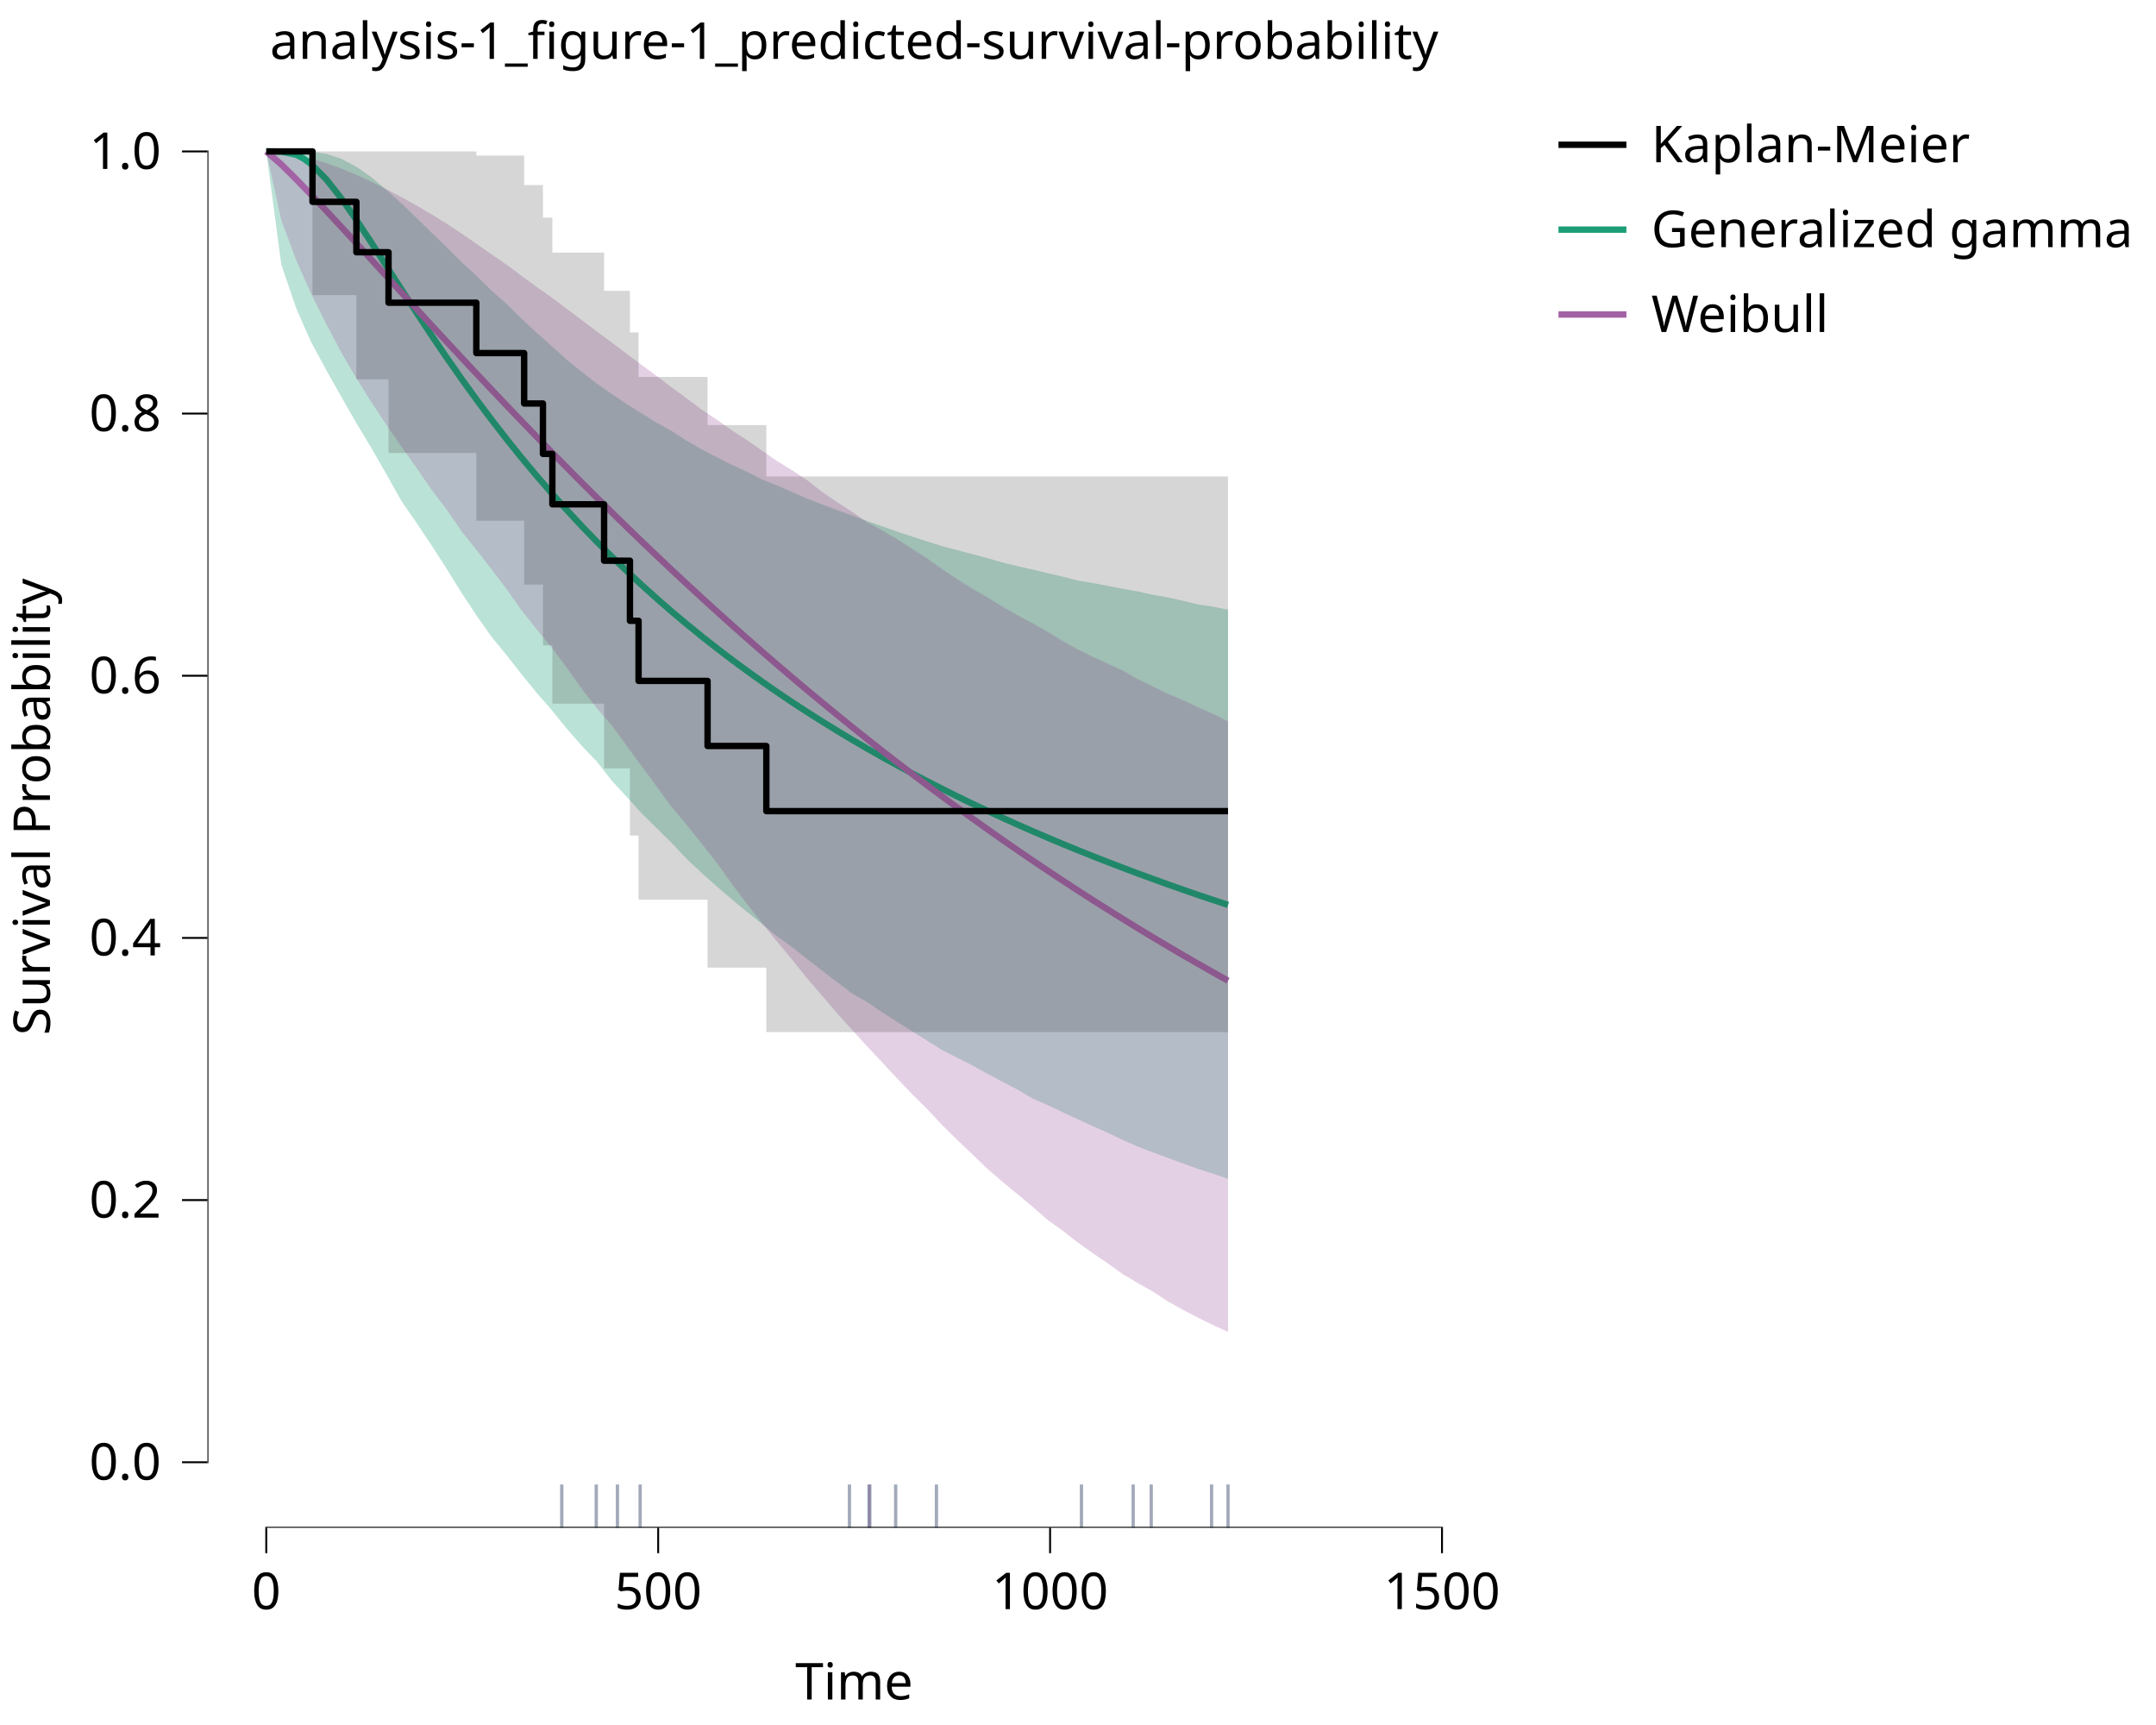
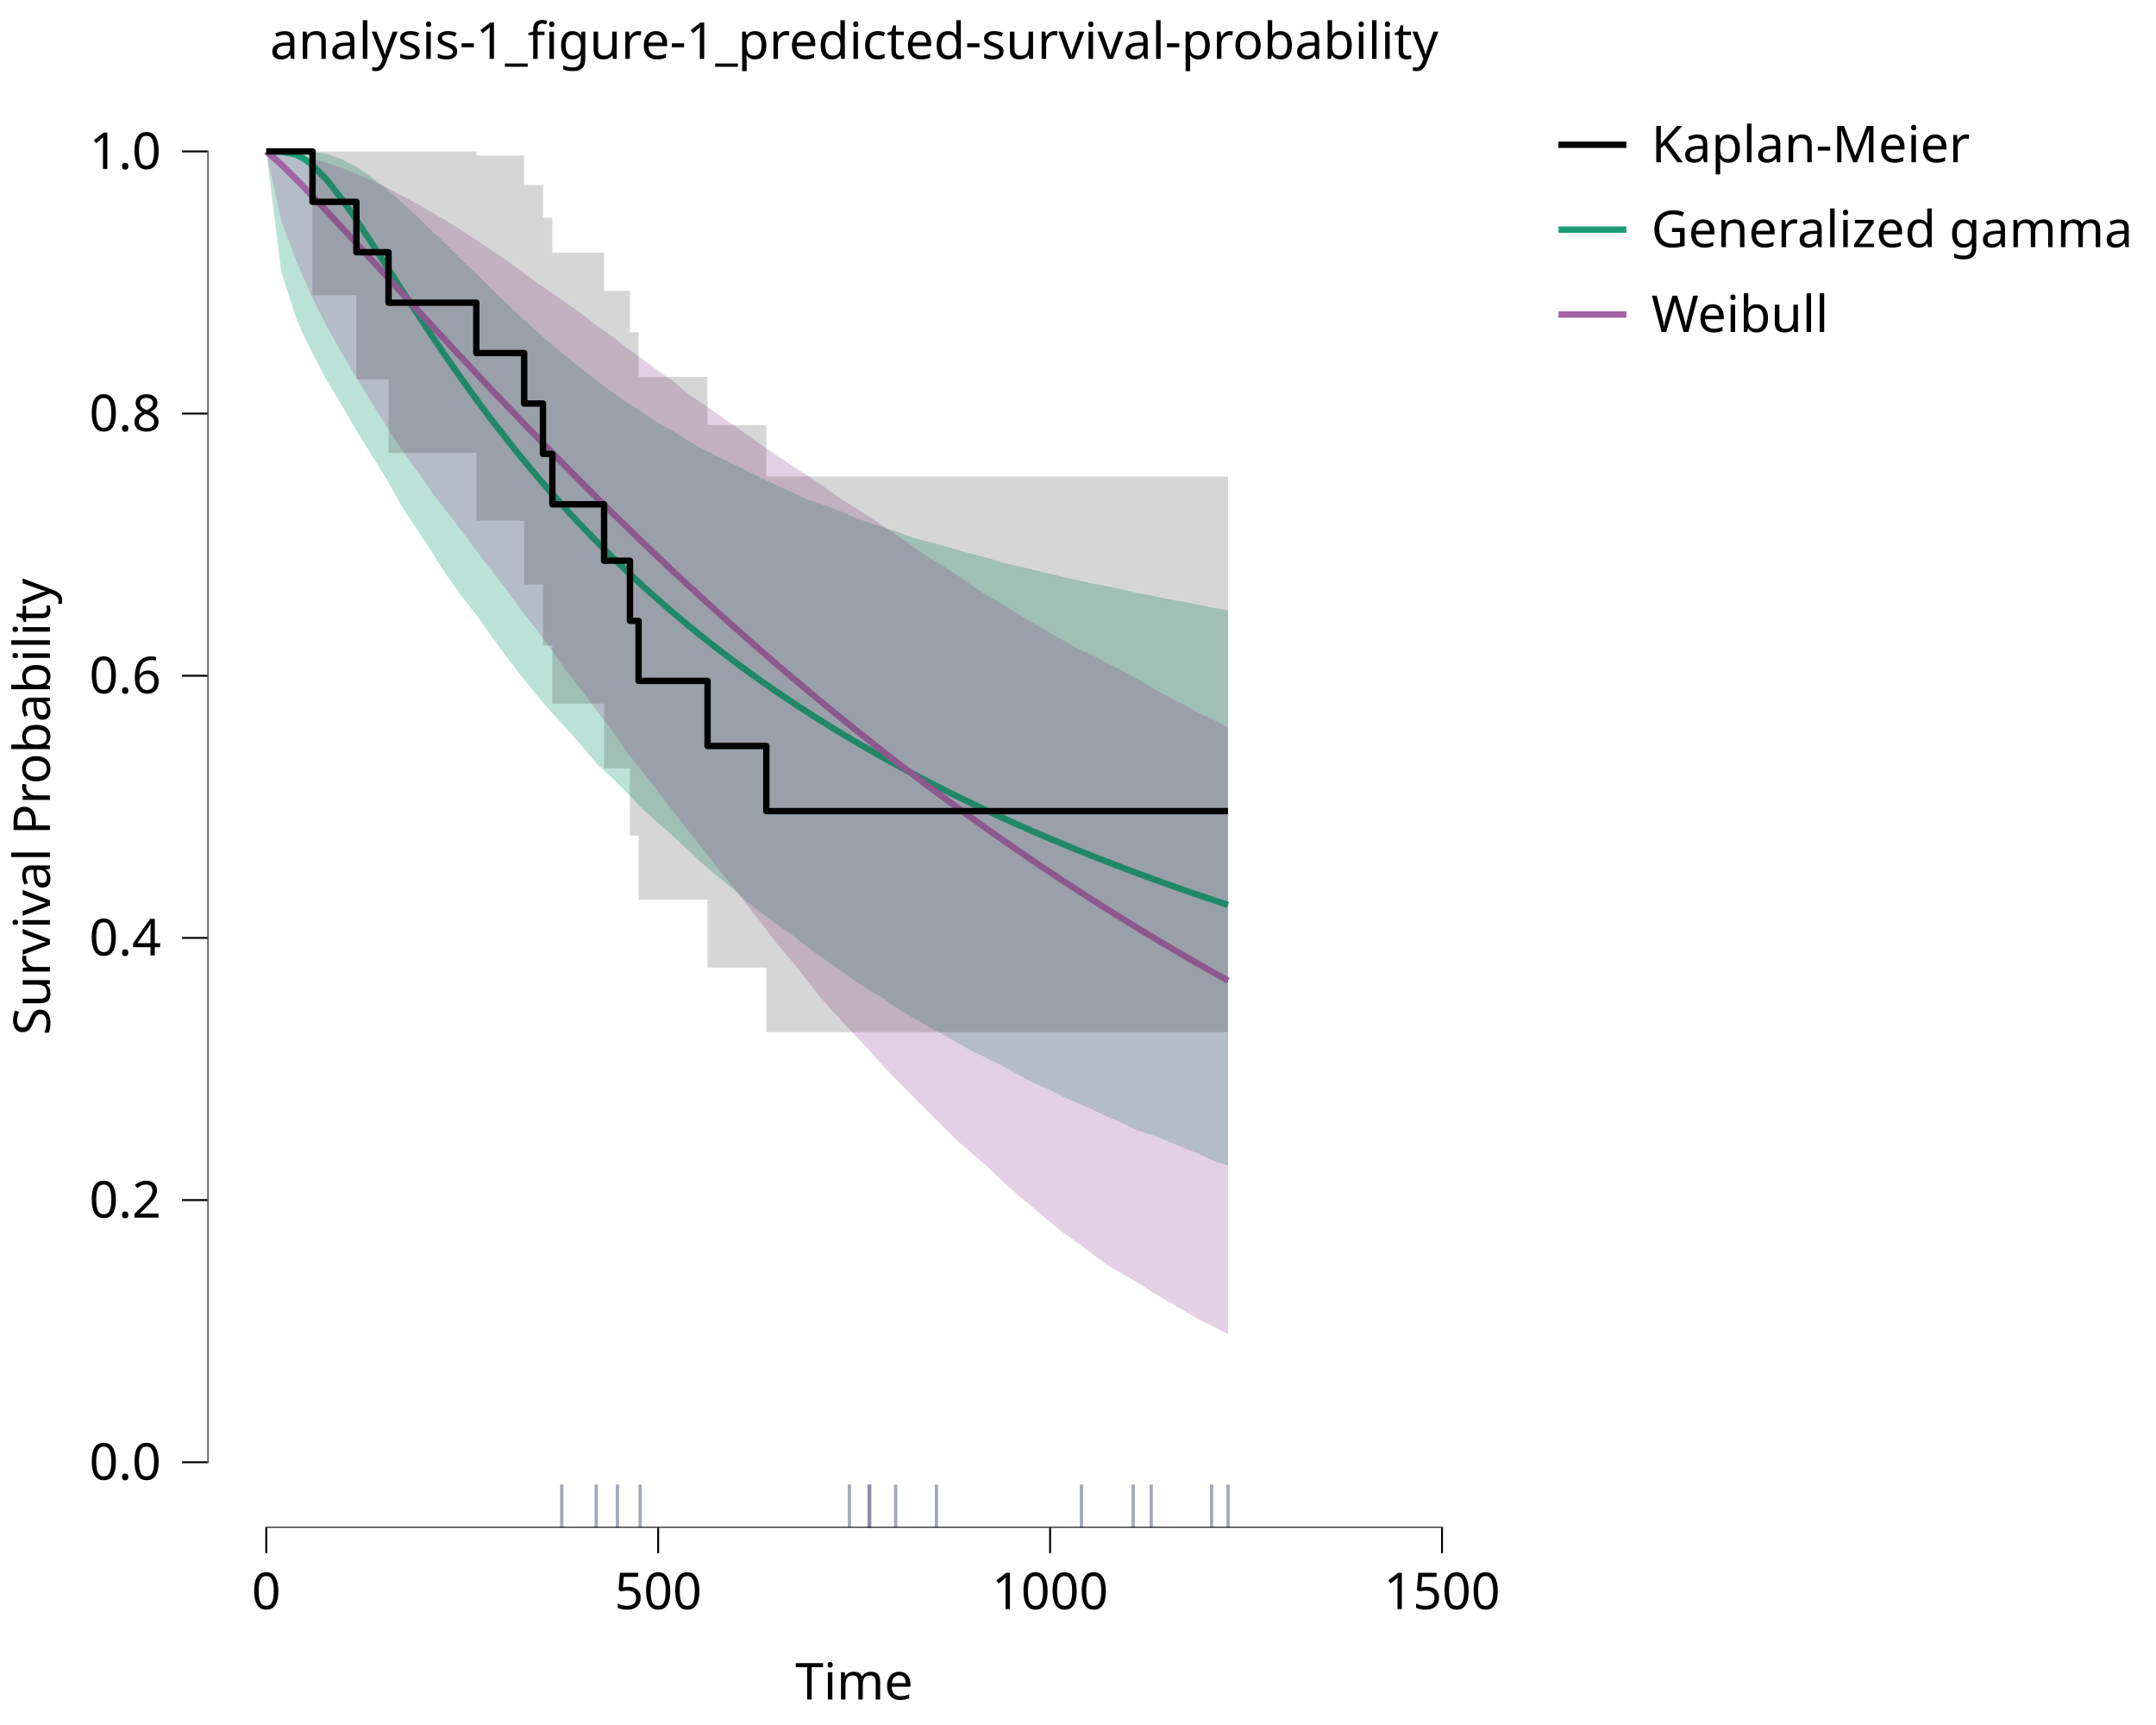
<svg xmlns="http://www.w3.org/2000/svg" class="svglite" data-engine-version="2.0" width="720.00pt" height="576.00pt" viewBox="0 0 720.00 576.00">
  <defs>
    <style type="text/css">
    .svglite line, .svglite polyline, .svglite polygon, .svglite path, .svglite rect, .svglite circle {
      fill: none;
      stroke: #000000;
      stroke-linecap: round;
      stroke-linejoin: round;
      stroke-miterlimit: 10.00;
    }
  </style>
  </defs>
  <rect width="100%" height="100%" style="stroke: none; fill: #FFFFFF;" />
  <defs>
    <clipPath id="cpMC4wMHw3MjAuMDB8MC4wMHw1NzYuMDA=">
      <rect x="0.00" y="0.00" width="720.00" height="576.00" />
    </clipPath>
  </defs>
  <g clip-path="url(#cpMC4wMHw3MjAuMDB8MC4wMHw1NzYuMDA=)">
    <rect x="-0" y="0.00" width="720.00" height="576.00" style="stroke-width: 10.67; stroke: none;" />
  </g>
  <defs>
    <clipPath id="cpNjkuMjh8NTAxLjE5fDI4LjY4fDUxMC4xNA==">
      <rect x="69.28" y="28.68" width="431.91" height="481.46" />
    </clipPath>
  </defs>
  <g clip-path="url(#cpNjkuMjh8NTAxLjE5fDI4LjY4fDUxMC4xNA==)">
    <rect x="69.28" y="28.68" width="431.91" height="481.46" style="stroke-width: 10.67; stroke: none;" />
-     <polygon points="88.92,50.56 93.93,50.56 98.95,50.56 101.46,50.58 103.97,50.67 108.99,51.37 114.01,53.04 119.03,55.71 124.05,59.22 129.06,63.41 134.08,67.93 139.10,72.76 144.12,77.69 149.14,82.52 154.16,87.52 159.17,92.11 164.19,97.07 169.21,101.53 174.23,106.43 179.25,111.15 184.27,115.58 189.29,120.13 194.30,124.19 199.32,128.09 204.34,131.60 209.36,134.98 214.38,138.10 219.40,141.22 224.41,143.99 229.43,147.23 234.45,150.13 239.47,152.72 244.49,155.25 249.51,157.55 254.53,160.12 259.54,162.12 264.56,164.29 269.58,166.52 274.60,168.46 279.62,170.36 284.64,172.13 289.65,174.01 294.67,175.77 299.69,177.55 304.71,179.19 309.73,180.84 314.75,182.41 319.77,183.73 324.78,185.04 329.80,186.39 334.82,187.86 339.84,189.07 344.86,190.19 349.88,191.40 354.90,192.54 359.91,193.86 364.93,194.67 369.95,195.63 374.97,196.62 379.99,197.51 385.01,198.63 390.02,199.47 395.04,200.61 400.06,201.81 405.08,202.59 410.10,203.56 410.10,393.63 405.08,391.90 400.06,390.30 395.04,388.49 390.02,386.64 385.01,384.82 379.99,382.87 374.97,380.65 369.95,378.25 364.93,376.06 359.91,373.72 354.90,371.40 349.88,369.02 344.86,366.82 339.84,363.85 334.82,361.21 329.80,358.60 324.78,355.78 319.77,353.25 314.75,350.72 309.73,347.58 304.71,344.43 299.69,341.25 294.67,338.06 289.65,334.66 284.64,331.80 279.62,327.99 274.60,324.18 269.58,320.26 264.56,316.32 259.54,312.66 254.53,308.54 249.51,304.53 244.49,300.36 239.47,296.08 234.45,291.61 229.43,286.89 224.41,281.57 219.40,276.62 214.38,271.68 209.36,266.15 204.34,260.72 199.32,254.31 194.30,249.07 189.29,243.33 184.27,237.14 179.25,231.38 174.23,225.23 169.21,218.80 164.19,212.71 159.17,205.58 154.16,197.99 149.14,189.88 144.12,182.12 139.10,174.60 134.08,167.34 129.06,158.36 124.05,149.66 119.03,141.30 114.01,132.52 108.99,123.66 103.97,114.33 101.46,108.76 98.95,103.00 93.93,88.32 88.92,50.56 " style="stroke-width: 0.00; stroke: none; stroke-linecap: butt; fill: #1B9E77; fill-opacity: 0.30;" />
-     <polyline points="88.92,50.56 93.93,50.56 98.95,50.56 101.46,50.58 103.97,50.67 108.99,51.37 114.01,53.04 119.03,55.71 124.05,59.22 129.06,63.41 134.08,67.93 139.10,72.76 144.12,77.69 149.14,82.52 154.16,87.52 159.17,92.11 164.19,97.07 169.21,101.53 174.23,106.43 179.25,111.15 184.27,115.58 189.29,120.13 194.30,124.19 199.32,128.09 204.34,131.60 209.36,134.98 214.38,138.10 219.40,141.22 224.41,143.99 229.43,147.23 234.45,150.13 239.47,152.72 244.49,155.25 249.51,157.55 254.53,160.12 259.54,162.12 264.56,164.29 269.58,166.52 274.60,168.46 279.62,170.36 284.64,172.13 289.65,174.01 294.67,175.77 299.69,177.55 304.71,179.19 309.73,180.84 314.75,182.41 319.77,183.73 324.78,185.04 329.80,186.39 334.82,187.86 339.84,189.07 344.86,190.19 349.88,191.40 354.90,192.54 359.91,193.86 364.93,194.67 369.95,195.63 374.97,196.62 379.99,197.51 385.01,198.63 390.02,199.47 395.04,200.61 400.06,201.81 405.08,202.59 410.10,203.56 " style="stroke-width: 1.07; stroke: none; stroke-linecap: butt;" />
-     <polyline points="410.10,393.63 405.08,391.90 400.06,390.30 395.04,388.49 390.02,386.64 385.01,384.82 379.99,382.87 374.97,380.65 369.95,378.25 364.93,376.06 359.91,373.72 354.90,371.40 349.88,369.02 344.86,366.82 339.84,363.85 334.82,361.21 329.80,358.60 324.78,355.78 319.77,353.25 314.75,350.72 309.73,347.58 304.71,344.43 299.69,341.25 294.67,338.06 289.65,334.66 284.64,331.80 279.62,327.99 274.60,324.18 269.58,320.26 264.56,316.32 259.54,312.66 254.53,308.54 249.51,304.53 244.49,300.36 239.47,296.08 234.45,291.61 229.43,286.89 224.41,281.57 219.40,276.62 214.38,271.68 209.36,266.15 204.34,260.72 199.32,254.31 194.30,249.07 189.29,243.33 184.27,237.14 179.25,231.38 174.23,225.23 169.21,218.80 164.19,212.71 159.17,205.58 154.16,197.99 149.14,189.88 144.12,182.12 139.10,174.60 134.08,167.34 129.06,158.36 124.05,149.66 119.03,141.30 114.01,132.52 108.99,123.66 103.97,114.33 101.46,108.76 98.95,103.00 93.93,88.32 88.92,50.56 " style="stroke-width: 1.07; stroke: none; stroke-linecap: butt;" />
-     <polygon points="88.92,50.56 93.93,50.91 98.95,51.74 103.97,52.94 108.99,54.47 114.01,56.31 119.03,58.38 124.05,60.69 129.06,63.21 134.08,65.83 139.10,68.61 144.12,71.58 149.14,74.67 154.16,77.99 159.17,81.47 164.19,84.96 169.21,88.42 174.23,92.14 179.25,95.84 184.27,99.38 189.29,103.11 194.30,106.90 199.32,110.69 204.34,114.40 209.36,118.19 214.38,121.94 219.40,125.61 224.41,129.42 229.43,133.12 234.45,136.86 239.47,140.18 244.49,143.76 249.51,147.00 254.53,150.51 259.54,153.97 264.56,157.04 269.58,160.36 274.60,164.29 279.62,167.72 284.64,170.94 289.65,174.45 294.67,177.14 299.69,180.11 304.71,183.34 309.73,186.58 314.75,190.09 319.77,193.47 324.78,196.61 329.80,199.48 334.82,202.61 339.84,205.47 344.86,208.14 349.88,210.96 354.90,214.07 359.91,216.83 364.93,219.35 369.95,221.61 374.97,223.92 379.99,226.81 385.01,229.23 390.02,231.66 395.04,233.80 400.06,236.14 405.08,238.38 410.10,240.87 410.10,444.74 405.08,442.46 400.06,439.99 395.04,437.36 390.02,434.57 385.01,431.27 379.99,428.47 374.97,425.47 369.95,421.88 364.93,418.43 359.91,414.87 354.90,410.94 349.88,407.38 344.86,402.98 339.84,398.78 334.82,394.65 329.80,390.32 324.78,385.52 319.77,380.73 314.75,375.81 309.73,370.42 304.71,365.47 299.69,360.23 294.67,354.81 289.65,349.45 284.64,344.00 279.62,338.40 274.60,332.57 269.58,326.75 264.56,320.47 259.54,314.43 254.53,308.30 249.51,301.91 244.49,295.22 239.47,288.23 234.45,281.84 229.43,275.55 224.41,269.61 219.40,262.78 214.38,255.96 209.36,249.18 204.34,242.26 199.32,236.54 194.30,230.02 189.29,222.99 184.27,216.26 179.25,210.19 174.23,203.86 169.21,196.75 164.19,190.15 159.17,183.69 154.16,177.43 149.14,170.11 144.12,163.54 139.10,156.24 134.08,149.18 129.06,141.91 124.05,134.34 119.03,126.34 114.01,117.73 108.99,108.26 103.97,98.21 98.95,86.96 93.93,73.47 88.92,50.56 " style="stroke-width: 0.00; stroke: none; stroke-linecap: butt; fill: #A362A5; fill-opacity: 0.30;" />
-     <polyline points="88.92,50.56 93.93,50.91 98.95,51.74 103.97,52.94 108.99,54.47 114.01,56.31 119.03,58.38 124.05,60.69 129.06,63.21 134.08,65.83 139.10,68.61 144.12,71.58 149.14,74.67 154.16,77.99 159.17,81.47 164.19,84.96 169.21,88.42 174.23,92.14 179.25,95.84 184.27,99.38 189.29,103.11 194.30,106.90 199.32,110.69 204.34,114.40 209.36,118.19 214.38,121.94 219.40,125.61 224.41,129.42 229.43,133.12 234.45,136.86 239.47,140.18 244.49,143.76 249.51,147.00 254.53,150.51 259.54,153.97 264.56,157.04 269.58,160.36 274.60,164.29 279.62,167.72 284.64,170.94 289.65,174.45 294.67,177.14 299.69,180.11 304.71,183.34 309.73,186.58 314.75,190.09 319.77,193.47 324.78,196.61 329.80,199.48 334.82,202.61 339.84,205.47 344.86,208.14 349.88,210.96 354.90,214.07 359.91,216.83 364.93,219.35 369.95,221.61 374.97,223.92 379.99,226.81 385.01,229.23 390.02,231.66 395.04,233.80 400.06,236.14 405.08,238.38 410.10,240.87 " style="stroke-width: 1.07; stroke: none; stroke-linecap: butt;" />
-     <polyline points="410.10,444.74 405.08,442.46 400.06,439.99 395.04,437.36 390.02,434.57 385.01,431.27 379.99,428.47 374.97,425.47 369.95,421.88 364.93,418.43 359.91,414.87 354.90,410.94 349.88,407.38 344.86,402.98 339.84,398.78 334.82,394.65 329.80,390.32 324.78,385.52 319.77,380.73 314.75,375.81 309.73,370.42 304.71,365.47 299.69,360.23 294.67,354.81 289.65,349.45 284.64,344.00 279.62,338.40 274.60,332.57 269.58,326.75 264.56,320.47 259.54,314.43 254.53,308.30 249.51,301.91 244.49,295.22 239.47,288.23 234.45,281.84 229.43,275.55 224.41,269.61 219.40,262.78 214.38,255.96 209.36,249.18 204.34,242.26 199.32,236.54 194.30,230.02 189.29,222.99 184.27,216.26 179.25,210.19 174.23,203.86 169.21,196.75 164.19,190.15 159.17,183.69 154.16,177.43 149.14,170.11 144.12,163.54 139.10,156.24 134.08,149.18 129.06,141.91 124.05,134.34 119.03,126.34 114.01,117.73 108.99,108.26 103.97,98.21 98.95,86.96 93.93,73.47 88.92,50.56 " style="stroke-width: 1.07; stroke: none; stroke-linecap: butt;" />
+     <polygon points="88.92,50.56 93.93,50.56 98.95,50.56 101.46,50.59 103.97,50.69 108.99,51.38 114.01,53.14 119.03,55.69 124.05,59.19 129.06,63.02 134.08,67.43 139.10,72.13 144.12,76.98 149.14,81.66 154.16,86.76 159.17,91.49 164.19,96.52 169.21,101.30 174.23,106.15 179.25,110.61 184.27,115.03 189.29,119.17 194.30,123.20 199.32,127.14 204.34,130.83 209.36,134.51 214.38,137.64 219.40,140.95 224.41,143.74 229.43,146.92 234.45,149.81 239.47,152.39 244.49,154.79 249.51,157.23 254.53,159.76 259.54,162.17 264.56,164.38 269.58,166.79 274.60,168.43 279.62,170.28 284.64,172.47 289.65,174.34 294.67,176.01 299.69,177.60 304.71,179.46 309.73,180.85 314.75,182.15 319.77,183.60 324.78,184.99 329.80,186.31 334.82,187.89 339.84,189.04 344.86,190.21 349.88,191.43 354.90,192.63 359.91,193.76 364.93,194.86 369.95,195.79 374.97,196.92 379.99,198.04 385.01,198.95 390.02,200.06 395.04,200.91 400.06,201.91 405.08,202.96 410.10,203.80 410.10,389.29 405.08,387.48 400.06,385.22 395.04,383.17 390.02,381.10 385.01,379.13 379.99,377.45 374.97,375.12 369.95,372.95 364.93,370.54 359.91,368.37 354.90,366.13 349.88,363.55 344.86,361.49 339.84,358.77 334.82,355.91 329.80,353.45 324.78,351.05 319.77,348.27 314.75,345.39 309.73,342.62 304.71,339.77 299.69,336.65 294.67,333.14 289.65,330.29 284.64,326.89 279.62,323.26 274.60,319.84 269.58,316.19 264.56,312.16 259.54,308.80 254.53,304.91 249.51,301.08 244.49,296.60 239.47,292.50 234.45,288.25 229.43,283.53 224.41,278.91 219.40,274.43 214.38,269.99 209.36,264.72 204.34,259.69 199.32,255.07 194.30,249.07 189.29,243.36 184.27,237.95 179.25,232.13 174.23,225.87 169.21,219.36 164.19,212.60 159.17,205.43 154.16,199.06 149.14,192.11 144.12,184.15 139.10,176.54 134.08,168.91 129.06,159.90 124.05,151.86 119.03,143.79 114.01,135.06 108.99,126.79 103.97,117.17 101.46,112.07 98.95,106.41 93.93,90.78 88.92,50.56 " style="stroke-width: 0.00; stroke: none; stroke-linecap: butt; fill: #1B9E77; fill-opacity: 0.30;" />
+     <polyline points="88.92,50.56 93.93,50.56 98.95,50.56 101.46,50.59 103.97,50.69 108.99,51.38 114.01,53.14 119.03,55.69 124.05,59.19 129.06,63.02 134.08,67.43 139.10,72.13 144.12,76.98 149.14,81.66 154.16,86.76 159.17,91.49 164.19,96.52 169.21,101.30 174.23,106.15 179.25,110.61 184.27,115.03 189.29,119.17 194.30,123.20 199.32,127.14 204.34,130.83 209.36,134.51 214.38,137.64 219.40,140.95 224.41,143.74 229.43,146.92 234.45,149.81 239.47,152.39 244.49,154.79 249.51,157.23 254.53,159.76 259.54,162.17 264.56,164.38 269.58,166.79 274.60,168.43 279.62,170.28 284.64,172.47 289.65,174.34 294.67,176.01 299.69,177.60 304.71,179.46 309.73,180.85 314.75,182.15 319.77,183.60 324.78,184.99 329.80,186.31 334.82,187.89 339.84,189.04 344.86,190.21 349.88,191.43 354.90,192.63 359.91,193.76 364.93,194.86 369.95,195.79 374.97,196.92 379.99,198.04 385.01,198.95 390.02,200.06 395.04,200.91 400.06,201.91 405.08,202.96 410.10,203.80 " style="stroke-width: 1.07; stroke: none; stroke-linecap: butt;" />
+     <polyline points="410.10,389.29 405.08,387.48 400.06,385.22 395.04,383.17 390.02,381.10 385.01,379.13 379.99,377.45 374.97,375.12 369.95,372.95 364.93,370.54 359.91,368.37 354.90,366.13 349.88,363.55 344.86,361.49 339.84,358.77 334.82,355.91 329.80,353.45 324.78,351.05 319.77,348.27 314.75,345.39 309.73,342.62 304.71,339.77 299.69,336.65 294.67,333.14 289.65,330.29 284.64,326.89 279.62,323.26 274.60,319.84 269.58,316.19 264.56,312.16 259.54,308.80 254.53,304.91 249.51,301.08 244.49,296.60 239.47,292.50 234.45,288.25 229.43,283.53 224.41,278.91 219.40,274.43 214.38,269.99 209.36,264.72 204.34,259.69 199.32,255.07 194.30,249.07 189.29,243.36 184.27,237.95 179.25,232.13 174.23,225.87 169.21,219.36 164.19,212.60 159.17,205.43 154.16,199.06 149.14,192.11 144.12,184.15 139.10,176.54 134.08,168.91 129.06,159.90 124.05,151.86 119.03,143.79 114.01,135.06 108.99,126.79 103.97,117.17 101.46,112.07 98.95,106.41 93.93,90.78 88.92,50.56 " style="stroke-width: 1.07; stroke: none; stroke-linecap: butt;" />
+     <polygon points="88.92,50.56 93.93,50.89 98.95,51.67 103.97,52.82 108.99,54.28 114.01,56.05 119.03,58.04 124.05,60.22 129.06,62.61 134.08,65.24 139.10,67.93 144.12,70.86 149.14,73.79 154.16,76.95 159.17,80.21 164.19,83.53 169.21,86.98 174.23,90.72 179.25,94.34 184.27,97.80 189.29,101.32 194.30,104.77 199.32,108.76 204.34,112.20 209.36,116.19 214.38,119.78 219.40,123.47 224.41,127.05 229.43,131.19 234.45,134.71 239.47,138.10 244.49,141.63 249.51,145.22 254.53,148.77 259.54,152.17 264.56,155.54 269.58,158.72 274.60,162.19 279.62,165.73 284.64,168.95 289.65,172.15 294.67,175.46 299.69,178.88 304.71,182.40 309.73,185.81 314.75,188.90 319.77,192.15 324.78,195.62 329.80,198.94 334.82,201.89 339.84,204.88 344.86,208.03 349.88,210.87 354.90,213.78 359.91,216.54 364.93,218.85 369.95,221.47 374.97,224.04 379.99,226.88 385.01,229.80 390.02,232.63 395.04,235.16 400.06,237.91 405.08,240.26 410.10,242.93 410.10,445.52 405.08,442.87 400.06,440.47 395.04,437.41 390.02,434.53 385.01,431.56 379.99,428.31 374.97,425.44 369.95,422.51 364.93,418.84 359.91,415.04 354.90,411.52 349.88,407.39 344.86,403.17 339.84,398.98 334.82,394.51 329.80,389.61 324.78,385.28 319.77,381.01 314.75,376.05 309.73,371.03 304.71,366.00 299.69,360.83 294.67,355.69 289.65,349.96 284.64,344.79 279.62,339.32 274.60,333.73 269.58,327.52 264.56,321.07 259.54,315.26 254.53,308.64 249.51,302.19 244.49,295.71 239.47,289.53 234.45,283.21 229.43,276.93 224.41,270.42 219.40,263.81 214.38,257.51 209.36,251.14 204.34,243.91 199.32,237.45 194.30,230.54 189.29,224.31 184.27,217.02 179.25,210.21 174.23,204.05 169.21,197.02 164.19,190.62 159.17,184.07 154.16,177.26 149.14,170.78 144.12,164.16 139.10,157.07 134.08,149.97 129.06,142.30 124.05,134.47 119.03,126.13 114.01,117.72 108.99,108.65 103.97,98.69 98.95,87.19 93.93,73.62 88.92,50.56 " style="stroke-width: 0.00; stroke: none; stroke-linecap: butt; fill: #A362A5; fill-opacity: 0.30;" />
+     <polyline points="88.92,50.56 93.93,50.89 98.95,51.67 103.97,52.82 108.99,54.28 114.01,56.05 119.03,58.04 124.05,60.22 129.06,62.61 134.08,65.24 139.10,67.93 144.12,70.86 149.14,73.79 154.16,76.95 159.17,80.21 164.19,83.53 169.21,86.98 174.23,90.72 179.25,94.34 184.27,97.80 189.29,101.32 194.30,104.77 199.32,108.76 204.34,112.20 209.36,116.19 214.38,119.78 219.40,123.47 224.41,127.05 229.43,131.19 234.45,134.71 239.47,138.10 244.49,141.63 249.51,145.22 254.53,148.77 259.54,152.17 264.56,155.54 269.58,158.72 274.60,162.19 279.62,165.73 284.64,168.95 289.65,172.15 294.67,175.46 299.69,178.88 304.71,182.40 309.73,185.81 314.75,188.90 319.77,192.15 324.78,195.62 329.80,198.94 334.82,201.89 339.84,204.88 344.86,208.03 349.88,210.87 354.90,213.78 359.91,216.54 364.93,218.85 369.95,221.47 374.97,224.04 379.99,226.88 385.01,229.80 390.02,232.63 395.04,235.16 400.06,237.91 405.08,240.26 410.10,242.93 " style="stroke-width: 1.07; stroke: none; stroke-linecap: butt;" />
+     <polyline points="410.10,445.52 405.08,442.87 400.06,440.47 395.04,437.41 390.02,434.53 385.01,431.56 379.99,428.31 374.97,425.44 369.95,422.51 364.93,418.84 359.91,415.04 354.90,411.52 349.88,407.39 344.86,403.17 339.84,398.98 334.82,394.51 329.80,389.61 324.78,385.28 319.77,381.01 314.75,376.05 309.73,371.03 304.71,366.00 299.69,360.83 294.67,355.69 289.65,349.96 284.64,344.79 279.62,339.32 274.60,333.73 269.58,327.52 264.56,321.07 259.54,315.26 254.53,308.64 249.51,302.19 244.49,295.71 239.47,289.53 234.45,283.21 229.43,276.93 224.41,270.42 219.40,263.81 214.38,257.51 209.36,251.14 204.34,243.91 199.32,237.45 194.30,230.54 189.29,224.31 184.27,217.02 179.25,210.21 174.23,204.05 169.21,197.02 164.19,190.62 159.17,184.07 154.16,177.26 149.14,170.78 144.12,164.16 139.10,157.07 134.08,149.97 129.06,142.30 124.05,134.47 119.03,126.13 114.01,117.72 108.99,108.65 103.97,98.69 98.95,87.19 93.93,73.62 88.92,50.56 " style="stroke-width: 1.07; stroke: none; stroke-linecap: butt;" />
    <polyline points="88.92,50.56 93.93,50.61 98.95,51.67 101.46,52.99 103.97,54.85 108.99,59.91 114.01,66.28 119.03,73.45 124.05,81.05 129.06,88.85 134.08,96.66 139.10,104.39 144.12,111.98 149.14,119.37 154.16,126.54 159.17,133.48 164.19,140.19 169.21,146.66 174.23,152.90 179.25,158.92 184.27,164.72 189.29,170.31 194.30,175.69 199.32,180.89 204.34,185.90 209.36,190.74 214.38,195.41 219.40,199.92 224.41,204.28 229.43,208.49 234.45,212.57 239.47,216.52 244.49,220.34 249.51,224.04 254.53,227.63 259.54,231.11 264.56,234.49 269.58,237.77 274.60,240.95 279.62,244.05 284.64,247.06 289.65,249.98 294.67,252.82 299.69,255.59 304.71,258.29 309.73,260.92 314.75,263.47 319.77,265.97 324.78,268.40 329.80,270.77 334.82,273.09 339.84,275.35 344.86,277.56 349.88,279.71 354.90,281.82 359.91,283.87 364.93,285.89 369.95,287.85 374.97,289.78 379.99,291.66 385.01,293.50 390.02,295.31 395.04,297.08 400.06,298.81 405.08,300.50 410.10,302.16 " style="stroke-width: 2.13; stroke: #1B9E77; stroke-linecap: butt;" />
    <polyline points="88.92,50.56 93.93,54.91 98.95,59.88 103.97,65.08 108.99,70.40 114.01,75.80 119.03,81.25 124.05,86.73 129.06,92.21 134.08,97.69 139.10,103.16 144.12,108.62 149.14,114.04 154.16,119.44 159.17,124.81 164.19,130.14 169.21,135.42 174.23,140.67 179.25,145.87 184.27,151.02 189.29,156.12 194.30,161.18 199.32,166.18 204.34,171.13 209.36,176.02 214.38,180.87 219.40,185.65 224.41,190.39 229.43,195.06 234.45,199.68 239.47,204.25 244.49,208.76 249.51,213.21 254.53,217.61 259.54,221.95 264.56,226.23 269.58,230.46 274.60,234.63 279.62,238.75 284.64,242.81 289.65,246.82 294.67,250.77 299.69,254.66 304.71,258.51 309.73,262.30 314.75,266.03 319.77,269.71 324.78,273.34 329.80,276.92 334.82,280.45 339.84,283.92 344.86,287.35 349.88,290.72 354.90,294.05 359.91,297.32 364.93,300.55 369.95,303.72 374.97,306.85 379.99,309.94 385.01,312.97 390.02,315.96 395.04,318.91 400.06,321.80 405.08,324.66 410.10,327.47 " style="stroke-width: 2.13; stroke: #A362A5; stroke-linecap: butt;" />
    <polygon points="88.92,50.56 88.92,50.56 104.36,50.56 104.36,50.56 119.02,50.56 119.02,50.56 129.75,50.56 129.75,50.56 159.07,50.56 159.07,51.94 175.04,51.94 175.04,61.80 181.32,61.80 181.32,72.67 184.46,72.67 184.46,84.35 201.74,84.35 201.74,97.11 210.37,97.11 210.37,110.99 213.25,110.99 213.25,125.87 236.29,125.87 236.29,141.94 255.92,141.94 255.92,159.10 255.92,159.10 410.10,159.10 410.10,159.10 410.10,344.64 410.10,344.64 255.92,344.64 255.92,344.64 255.92,323.10 236.29,323.10 236.29,300.42 213.25,300.42 213.25,279.00 210.37,279.00 210.37,256.56 201.74,256.56 201.74,234.96 184.46,234.96 184.46,215.49 181.32,215.49 181.32,195.19 175.04,195.19 175.04,173.89 159.07,173.89 159.07,151.25 129.75,151.25 129.75,126.66 119.02,126.66 119.02,98.54 104.36,98.54 104.36,50.56 88.92,50.56 88.92,50.56 " style="stroke-width: 0.00; stroke: none; stroke-linecap: butt; fill: #333333; fill-opacity: 0.20;" />
    <polyline points="88.92,50.56 88.92,50.56 104.36,50.56 104.36,50.56 119.02,50.56 119.02,50.56 129.75,50.56 129.75,50.56 159.07,50.56 159.07,51.94 175.04,51.94 175.04,61.80 181.32,61.80 181.32,72.67 184.46,72.67 184.46,84.35 201.74,84.35 201.74,97.11 210.37,97.11 210.37,110.99 213.25,110.99 213.25,125.87 236.29,125.87 236.29,141.94 255.92,141.94 255.92,159.10 255.92,159.10 410.10,159.10 410.10,159.10 " style="stroke-width: 1.07; stroke: none; stroke-linecap: butt;" />
    <polyline points="410.10,344.64 410.10,344.64 255.92,344.64 255.92,344.64 255.92,323.10 236.29,323.10 236.29,300.42 213.25,300.42 213.25,279.00 210.37,279.00 210.37,256.56 201.74,256.56 201.74,234.96 184.46,234.96 184.46,215.49 181.32,215.49 181.32,195.19 175.04,195.19 175.04,173.89 159.07,173.89 159.07,151.25 129.75,151.25 129.75,126.66 119.02,126.66 119.02,98.54 104.36,98.54 104.36,50.56 88.92,50.56 88.92,50.56 " style="stroke-width: 1.07; stroke: none; stroke-linecap: butt;" />
    <polyline points="88.92,50.56 88.92,50.56 88.92,50.56 104.36,50.56 104.36,50.56 104.36,50.56 104.36,67.40 119.02,67.40 119.02,67.40 119.02,67.40 119.02,84.23 129.75,84.23 129.75,84.23 129.75,84.23 129.75,101.07 159.07,101.07 159.07,101.07 159.07,101.07 159.07,117.90 175.04,117.90 175.04,117.90 175.04,117.90 175.04,134.73 181.32,134.73 181.32,134.73 181.32,134.73 181.32,151.57 184.46,151.57 184.46,151.57 184.46,151.57 184.46,168.40 201.74,168.40 201.74,168.40 201.74,168.40 201.74,187.22 210.37,187.22 210.37,187.22 210.37,187.22 210.37,207.29 213.25,207.29 213.25,207.29 213.25,207.29 213.25,227.36 236.29,227.36 236.29,227.36 236.29,227.36 236.29,249.10 255.92,249.10 255.92,249.10 255.92,249.10 255.92,270.84 255.92,270.84 255.92,270.84 410.10,270.84 410.10,270.84 410.10,270.84 410.10,270.84 " style="stroke-width: 2.13; stroke-linecap: butt;" />
    <line x1="199.12" y1="510.14" x2="199.12" y2="495.70" style="stroke-width: 1.07; stroke: #1B9E77; stroke-opacity: 0.40; stroke-linecap: butt;" />
    <line x1="206.19" y1="510.14" x2="206.19" y2="495.70" style="stroke-width: 1.07; stroke: #1B9E77; stroke-opacity: 0.40; stroke-linecap: butt;" />
    <line x1="213.78" y1="510.14" x2="213.78" y2="495.70" style="stroke-width: 1.07; stroke: #1B9E77; stroke-opacity: 0.40; stroke-linecap: butt;" />
    <line x1="283.67" y1="510.14" x2="283.67" y2="495.70" style="stroke-width: 1.07; stroke: #1B9E77; stroke-opacity: 0.40; stroke-linecap: butt;" />
    <line x1="290.21" y1="510.14" x2="290.21" y2="495.70" style="stroke-width: 1.07; stroke: #1B9E77; stroke-opacity: 0.40; stroke-linecap: butt;" />
    <line x1="290.47" y1="510.14" x2="290.47" y2="495.70" style="stroke-width: 1.07; stroke: #1B9E77; stroke-opacity: 0.40; stroke-linecap: butt;" />
    <line x1="299.11" y1="510.14" x2="299.11" y2="495.70" style="stroke-width: 1.07; stroke: #1B9E77; stroke-opacity: 0.40; stroke-linecap: butt;" />
    <line x1="312.72" y1="510.14" x2="312.72" y2="495.70" style="stroke-width: 1.07; stroke: #1B9E77; stroke-opacity: 0.40; stroke-linecap: butt;" />
    <line x1="361.15" y1="510.14" x2="361.15" y2="495.70" style="stroke-width: 1.07; stroke: #1B9E77; stroke-opacity: 0.40; stroke-linecap: butt;" />
    <line x1="378.43" y1="510.14" x2="378.43" y2="495.70" style="stroke-width: 1.07; stroke: #1B9E77; stroke-opacity: 0.40; stroke-linecap: butt;" />
    <line x1="384.45" y1="510.14" x2="384.45" y2="495.70" style="stroke-width: 1.07; stroke: #1B9E77; stroke-opacity: 0.40; stroke-linecap: butt;" />
    <line x1="404.60" y1="510.14" x2="404.60" y2="495.70" style="stroke-width: 1.07; stroke: #1B9E77; stroke-opacity: 0.40; stroke-linecap: butt;" />
    <line x1="410.10" y1="510.14" x2="410.10" y2="495.70" style="stroke-width: 1.07; stroke: #1B9E77; stroke-opacity: 0.40; stroke-linecap: butt;" />
    <line x1="187.60" y1="510.14" x2="187.60" y2="495.70" style="stroke-width: 1.07; stroke: #1B9E77; stroke-opacity: 0.40; stroke-linecap: butt;" />
    <line x1="199.12" y1="510.14" x2="199.12" y2="495.70" style="stroke-width: 1.07; stroke: #A362A5; stroke-opacity: 0.40; stroke-linecap: butt;" />
    <line x1="206.19" y1="510.14" x2="206.19" y2="495.70" style="stroke-width: 1.07; stroke: #A362A5; stroke-opacity: 0.40; stroke-linecap: butt;" />
    <line x1="213.78" y1="510.14" x2="213.78" y2="495.70" style="stroke-width: 1.07; stroke: #A362A5; stroke-opacity: 0.40; stroke-linecap: butt;" />
    <line x1="283.67" y1="510.14" x2="283.67" y2="495.70" style="stroke-width: 1.07; stroke: #A362A5; stroke-opacity: 0.40; stroke-linecap: butt;" />
    <line x1="290.21" y1="510.14" x2="290.21" y2="495.70" style="stroke-width: 1.07; stroke: #A362A5; stroke-opacity: 0.40; stroke-linecap: butt;" />
    <line x1="290.47" y1="510.14" x2="290.47" y2="495.70" style="stroke-width: 1.07; stroke: #A362A5; stroke-opacity: 0.40; stroke-linecap: butt;" />
    <line x1="299.11" y1="510.14" x2="299.11" y2="495.70" style="stroke-width: 1.07; stroke: #A362A5; stroke-opacity: 0.40; stroke-linecap: butt;" />
    <line x1="312.72" y1="510.14" x2="312.72" y2="495.70" style="stroke-width: 1.07; stroke: #A362A5; stroke-opacity: 0.40; stroke-linecap: butt;" />
    <line x1="361.15" y1="510.14" x2="361.15" y2="495.70" style="stroke-width: 1.07; stroke: #A362A5; stroke-opacity: 0.40; stroke-linecap: butt;" />
    <line x1="378.43" y1="510.14" x2="378.43" y2="495.70" style="stroke-width: 1.07; stroke: #A362A5; stroke-opacity: 0.40; stroke-linecap: butt;" />
    <line x1="384.45" y1="510.14" x2="384.45" y2="495.70" style="stroke-width: 1.07; stroke: #A362A5; stroke-opacity: 0.40; stroke-linecap: butt;" />
    <line x1="404.60" y1="510.14" x2="404.60" y2="495.70" style="stroke-width: 1.07; stroke: #A362A5; stroke-opacity: 0.40; stroke-linecap: butt;" />
    <line x1="410.10" y1="510.14" x2="410.10" y2="495.70" style="stroke-width: 1.07; stroke: #A362A5; stroke-opacity: 0.40; stroke-linecap: butt;" />
    <line x1="187.60" y1="510.14" x2="187.60" y2="495.70" style="stroke-width: 1.07; stroke: #A362A5; stroke-opacity: 0.40; stroke-linecap: butt;" />
    <line x1="88.60" y1="510.14" x2="481.88" y2="510.14" style="stroke-width: 0.64; stroke-linecap: butt;" />
    <line x1="69.28" y1="488.57" x2="69.28" y2="50.24" style="stroke-width: 0.64; stroke-linecap: butt;" />
    <rect x="69.28" y="28.68" width="431.91" height="481.46" style="stroke-width: 0.00; stroke: none;" />
  </g>
  <g clip-path="url(#cpMC4wMHw3MjAuMDB8MC4wMHw1NzYuMDA=)">
    <polyline points="69.28,510.14 69.28,28.68 " style="stroke-width: 0.00; stroke: none; stroke-linecap: butt;" />
    <text x="53.81" y="494.10" text-anchor="end" style="font-size: 17.00px; font-family: sans;" textLength="23.63px" lengthAdjust="spacingAndGlyphs">0.0</text>
    <text x="53.81" y="406.57" text-anchor="end" style="font-size: 17.00px; font-family: sans;" textLength="23.63px" lengthAdjust="spacingAndGlyphs">0.2</text>
    <text x="53.81" y="319.03" text-anchor="end" style="font-size: 17.00px; font-family: sans;" textLength="23.63px" lengthAdjust="spacingAndGlyphs">0.4</text>
    <text x="53.81" y="231.49" text-anchor="end" style="font-size: 17.00px; font-family: sans;" textLength="23.63px" lengthAdjust="spacingAndGlyphs">0.6</text>
    <text x="53.81" y="143.95" text-anchor="end" style="font-size: 17.00px; font-family: sans;" textLength="23.63px" lengthAdjust="spacingAndGlyphs">0.8</text>
    <text x="53.81" y="56.41" text-anchor="end" style="font-size: 17.00px; font-family: sans;" textLength="23.63px" lengthAdjust="spacingAndGlyphs">1.0</text>
    <polyline points="60.78,488.26 69.28,488.26 " style="stroke-width: 0.64; stroke-linecap: butt;" />
    <polyline points="60.78,400.72 69.28,400.72 " style="stroke-width: 0.64; stroke-linecap: butt;" />
    <polyline points="60.78,313.18 69.28,313.18 " style="stroke-width: 0.64; stroke-linecap: butt;" />
    <polyline points="60.78,225.64 69.28,225.64 " style="stroke-width: 0.64; stroke-linecap: butt;" />
    <polyline points="60.78,138.10 69.28,138.10 " style="stroke-width: 0.64; stroke-linecap: butt;" />
    <polyline points="60.78,50.56 69.28,50.56 " style="stroke-width: 0.64; stroke-linecap: butt;" />
    <polyline points="69.28,510.14 501.19,510.14 " style="stroke-width: 0.00; stroke: none; stroke-linecap: butt;" />
    <polyline points="88.92,518.64 88.92,510.14 " style="stroke-width: 0.64; stroke-linecap: butt;" />
    <polyline points="219.80,518.64 219.80,510.14 " style="stroke-width: 0.64; stroke-linecap: butt;" />
    <polyline points="350.68,518.64 350.68,510.14 " style="stroke-width: 0.64; stroke-linecap: butt;" />
    <polyline points="481.56,518.64 481.56,510.14 " style="stroke-width: 0.64; stroke-linecap: butt;" />
    <text x="88.92" y="537.32" text-anchor="middle" style="font-size: 17.00px; font-family: sans;" textLength="9.46px" lengthAdjust="spacingAndGlyphs">0</text>
    <text x="219.80" y="537.32" text-anchor="middle" style="font-size: 17.00px; font-family: sans;" textLength="28.37px" lengthAdjust="spacingAndGlyphs">500</text>
    <text x="350.68" y="537.32" text-anchor="middle" style="font-size: 17.00px; font-family: sans;" textLength="37.82px" lengthAdjust="spacingAndGlyphs">1000</text>
    <text x="481.56" y="537.32" text-anchor="middle" style="font-size: 17.00px; font-family: sans;" textLength="37.82px" lengthAdjust="spacingAndGlyphs">1500</text>
    <text x="285.24" y="567.49" text-anchor="middle" style="font-size: 17.00px; font-family: sans;" textLength="37.78px" lengthAdjust="spacingAndGlyphs">Time</text>
    <text transform="translate(16.68,269.41) rotate(-90)" text-anchor="middle" style="font-size: 17.00px; font-family: sans;" textLength="144.57px" lengthAdjust="spacingAndGlyphs">Survival Probability</text>
    <rect x="512.15" y="28.68" width="197.89" height="96.00" style="stroke-width: 0.75; stroke: none;" />
    <rect x="512.15" y="28.68" width="197.89" height="96.00" style="stroke-width: 10.67; stroke: none;" />
    <rect x="517.63" y="34.16" width="28.35" height="28.35" style="stroke-width: 10.67; stroke: none;" />
    <line x1="520.46" y1="48.33" x2="543.14" y2="48.33" style="stroke-width: 2.13; stroke-linecap: butt;" />
    <rect x="517.63" y="62.50" width="28.35" height="28.35" style="stroke-width: 10.67; stroke: none;" />
    <line x1="520.46" y1="76.68" x2="543.14" y2="76.68" style="stroke-width: 2.13; stroke: #1B9E77; stroke-linecap: butt;" />
    <rect x="517.63" y="90.85" width="28.35" height="28.35" style="stroke-width: 10.67; stroke: none;" />
    <line x1="520.46" y1="105.02" x2="543.14" y2="105.02" style="stroke-width: 2.13; stroke: #A362A5; stroke-linecap: butt;" />
    <text x="551.46" y="54.18" style="font-size: 17.00px; font-family: sans;" textLength="101.11px" lengthAdjust="spacingAndGlyphs">Kaplan-Meier</text>
    <text x="551.46" y="82.53" style="font-size: 17.00px; font-family: sans;" textLength="153.10px" lengthAdjust="spacingAndGlyphs">Generalized gamma</text>
    <text x="551.46" y="110.87" style="font-size: 17.00px; font-family: sans;" textLength="55.73px" lengthAdjust="spacingAndGlyphs">Weibull</text>
    <text x="285.24" y="19.67" text-anchor="middle" style="font-size: 17.00px; font-family: sans;" textLength="369.49px" lengthAdjust="spacingAndGlyphs">analysis-1_figure-1_predicted-survival-probability</text>
  </g>
</svg>
